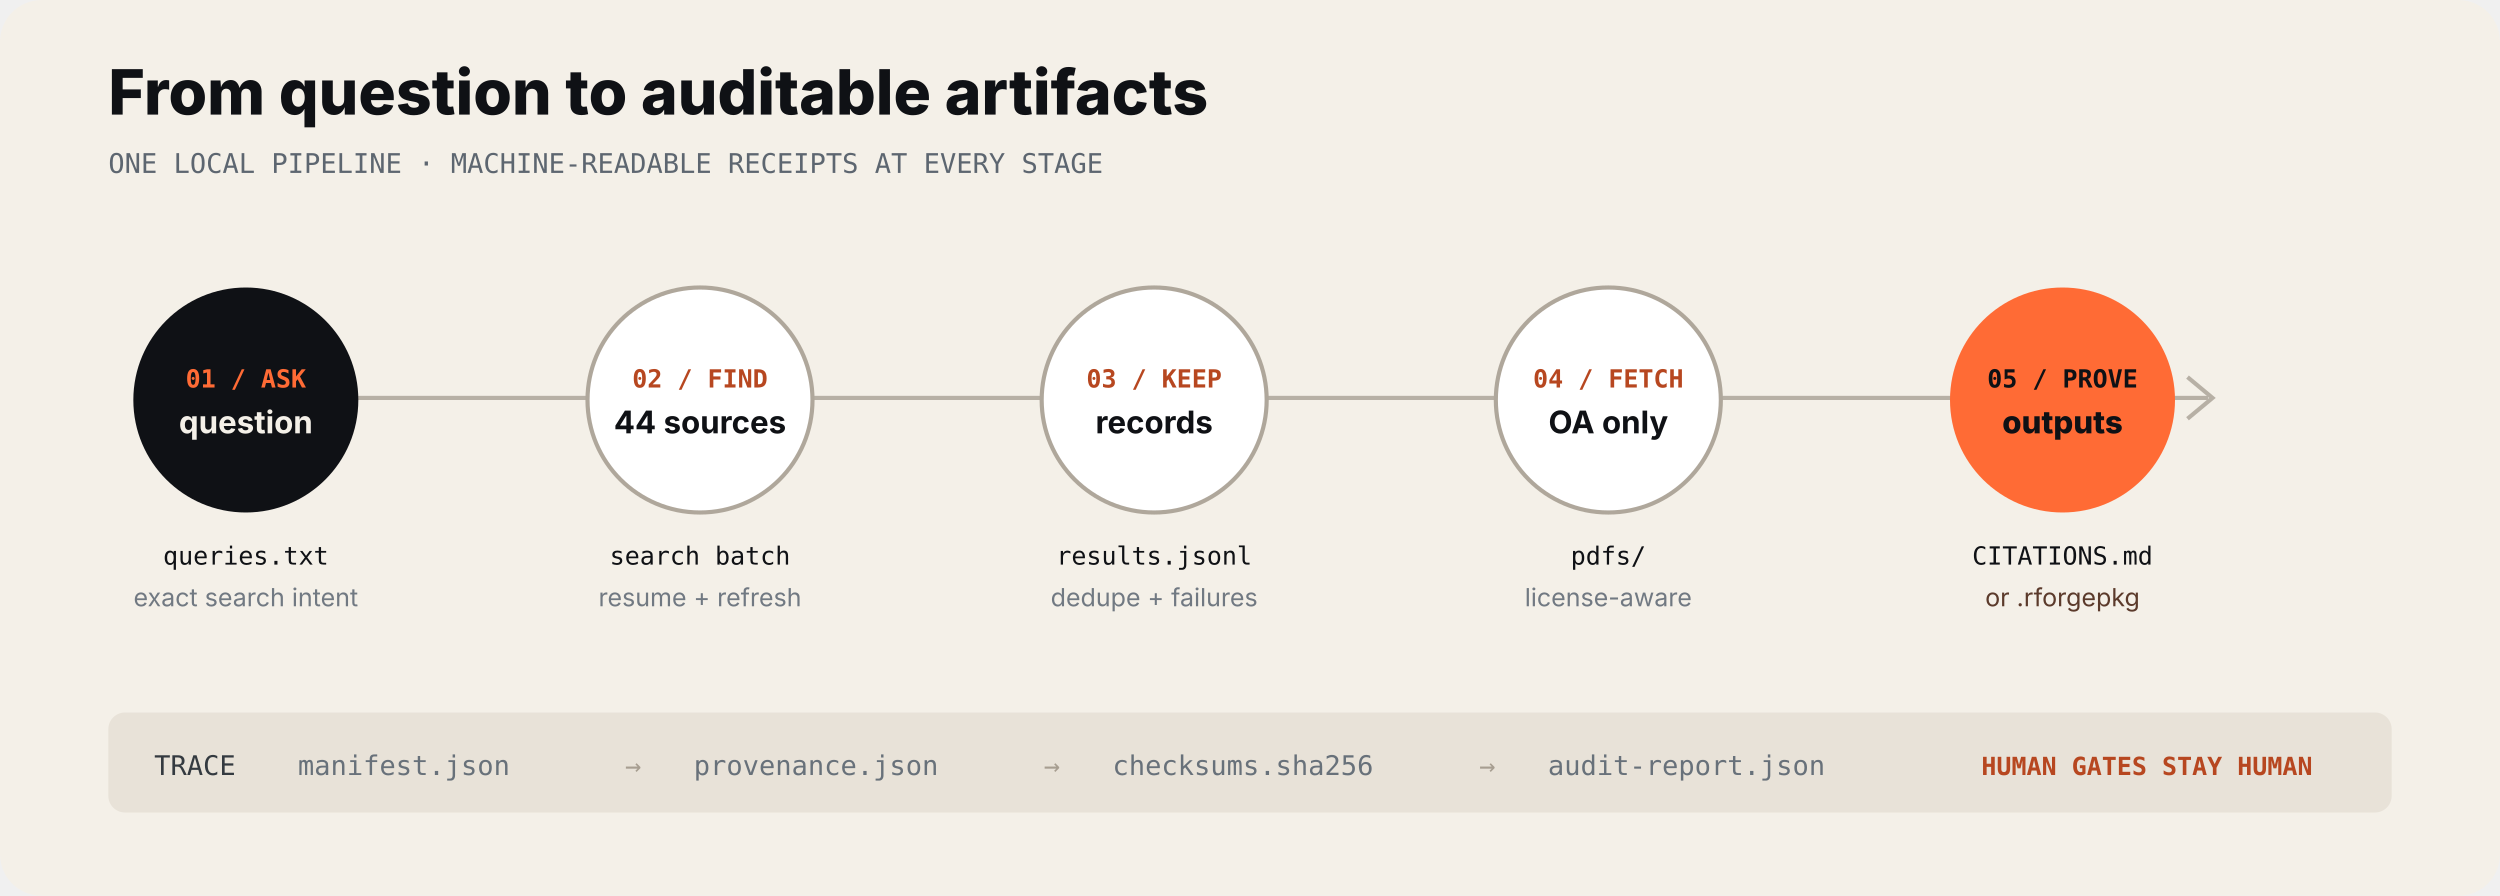
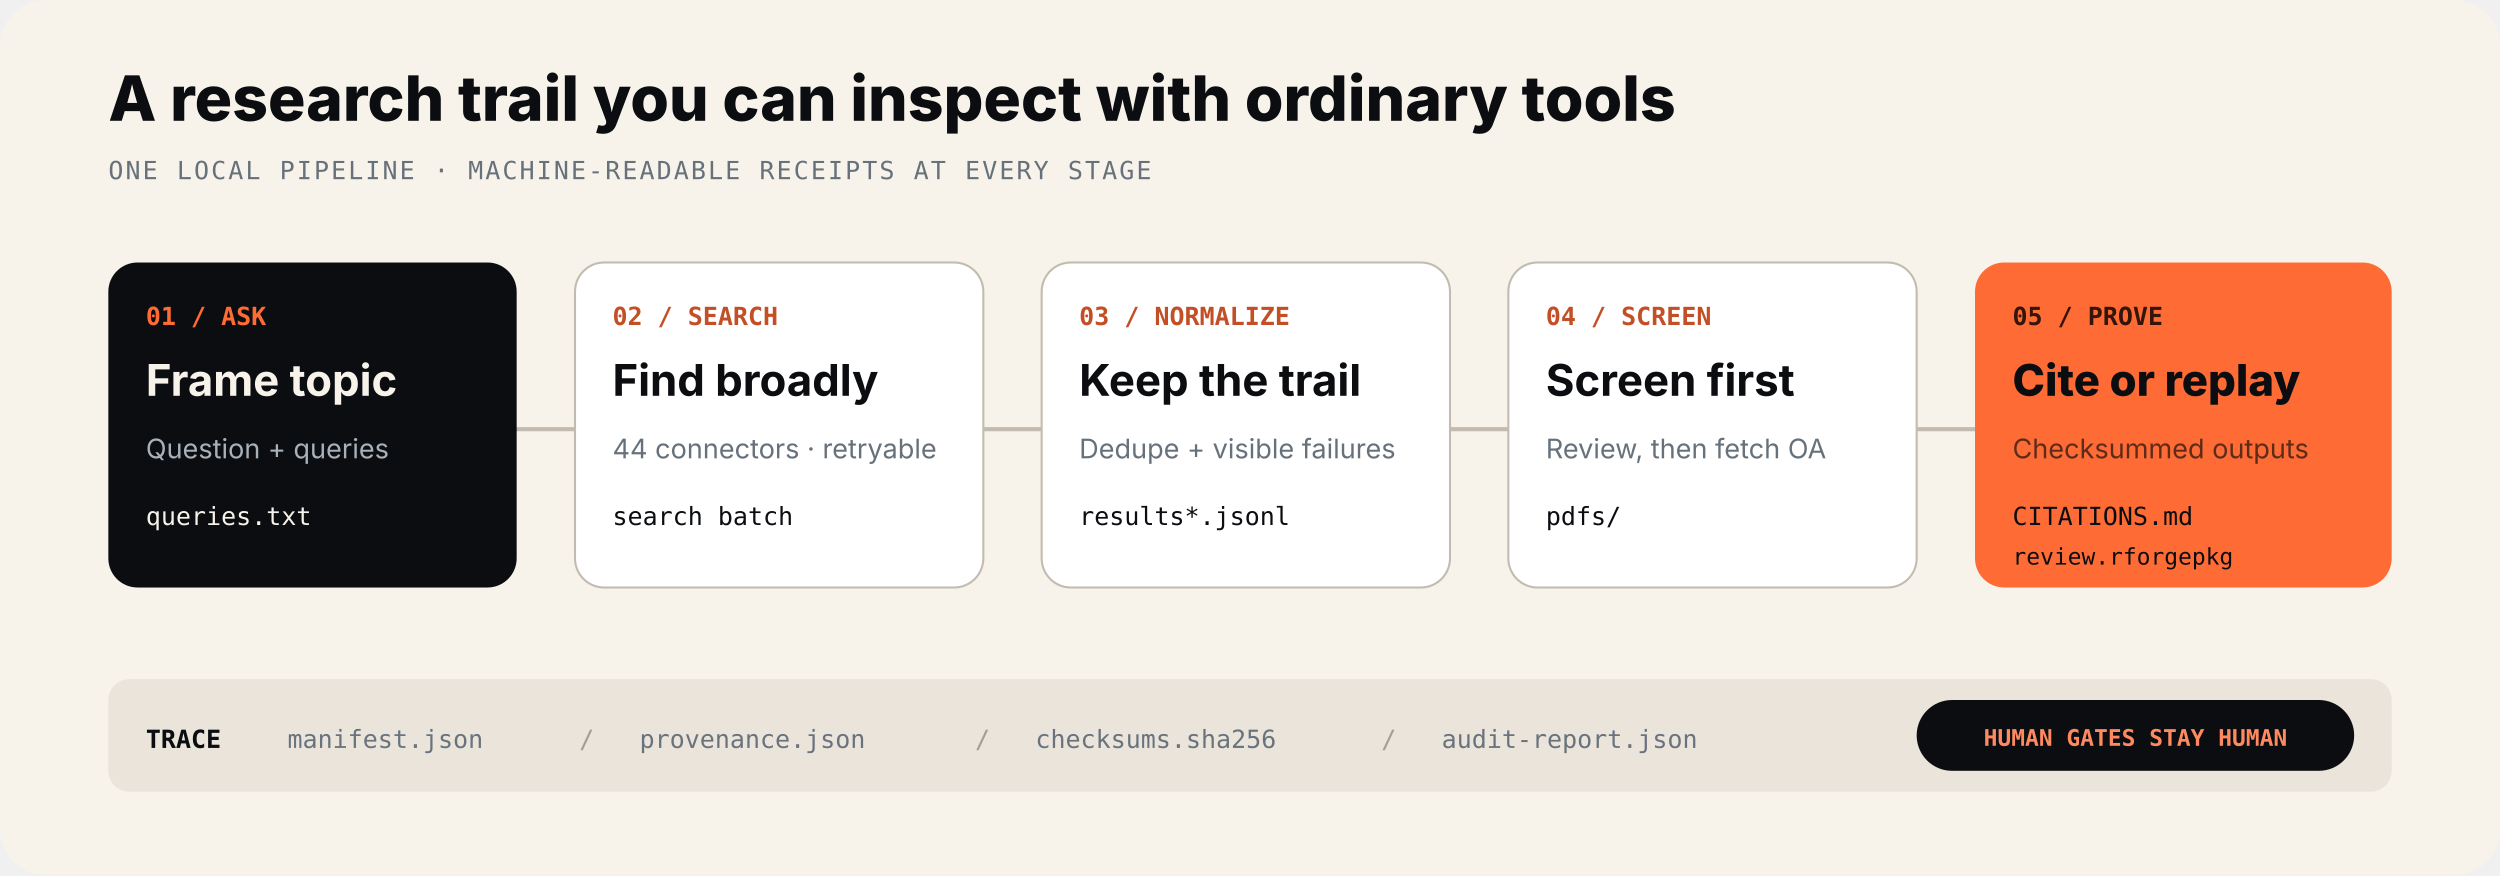
- <svg xmlns="http://www.w3.org/2000/svg" width="1200" height="430" viewBox="0 0 1200 430" role="img" aria-labelledby="title desc">
-   <rect width="1200" height="430" rx="20" fill="#F4F0E8" />
-   <text x="52" y="55" fill="#0F1115" font-family="-apple-system, BlinkMacSystemFont, Segoe UI, sans-serif" font-size="30" font-weight="760">From question to auditable artifacts</text>
-   <text x="52" y="83" fill="#5D6670" font-family="ui-monospace, SFMono-Regular, Menlo, monospace" font-size="13">ONE LOCAL PIPELINE · MACHINE-READABLE RECEIPTS AT EVERY STAGE</text>
-   <path d="M120 191H1060" stroke="#B7B0A5" stroke-width="2" />
-   <path d="M1050 181L1062 191L1050 201" fill="none" stroke="#B7B0A5" stroke-width="2" />
-   <g transform="translate(52 126)">
-     <circle cx="66" cy="66" r="54" fill="#0F1115" />
-     <text x="66" y="60" text-anchor="middle" fill="#FF6B35" font-family="ui-monospace, SFMono-Regular, Menlo, monospace" font-size="12" font-weight="700">01 / ASK</text>
-     <text x="66" y="82" text-anchor="middle" fill="#F4F0E8" font-family="-apple-system, BlinkMacSystemFont, Segoe UI, sans-serif" font-size="15" font-weight="700">question</text>
-     <text x="66" y="145" text-anchor="middle" fill="#0F1115" font-family="ui-monospace, SFMono-Regular, Menlo, monospace" font-size="12">queries.txt</text>
-     <text x="66" y="165" text-anchor="middle" fill="#717982" font-family="-apple-system, BlinkMacSystemFont, Segoe UI, sans-serif" font-size="12">exact search intent</text>
+ <svg xmlns="http://www.w3.org/2000/svg" width="1200" height="420" viewBox="0 0 1200 420" role="img" aria-labelledby="title desc">
+   <rect width="1200" height="420" rx="22" fill="#F7F3EA" />
+   <text x="52" y="58" fill="#0B0D10" font-family="-apple-system, BlinkMacSystemFont, Segoe UI, sans-serif" font-size="30" font-weight="760">A research trail you can inspect with ordinary tools</text>
+   <text x="52" y="86" fill="#67717B" font-family="ui-monospace, SFMono-Regular, Menlo, monospace" font-size="12" letter-spacing="1">ONE LOCAL PIPELINE · MACHINE-READABLE RECEIPTS AT EVERY STAGE</text>
+   <path d="M95 206H1105" stroke="#C3BBB0" stroke-width="2" />
+   <path d="M1094 196L1106 206L1094 216" fill="none" stroke="#C3BBB0" stroke-width="2" />
+   <g id="ask" transform="translate(52 126)">
+     <rect width="196" height="156" rx="14" fill="#0B0D10" />
+     <text x="18" y="30" fill="#FF6B35" font-family="ui-monospace, SFMono-Regular, Menlo, monospace" font-size="12" font-weight="700">01 / ASK</text>
+     <text x="18" y="64" fill="#F7F3EA" font-family="-apple-system, BlinkMacSystemFont, Segoe UI, sans-serif" font-size="21" font-weight="700">Frame topic</text>
+     <text x="18" y="94" fill="#A8B1BA" font-family="-apple-system, BlinkMacSystemFont, Segoe UI, sans-serif" font-size="13">Question + queries</text>
+     <text x="18" y="126" fill="#F7F3EA" font-family="ui-monospace, SFMono-Regular, Menlo, monospace" font-size="12">queries.txt</text>
  </g>
-   <g transform="translate(270 126)">
-     <circle cx="66" cy="66" r="54" fill="#FFFFFF" stroke="#AFA79B" stroke-width="2" />
-     <text x="66" y="60" text-anchor="middle" fill="#B74720" font-family="ui-monospace, SFMono-Regular, Menlo, monospace" font-size="12" font-weight="700">02 / FIND</text>
-     <text x="66" y="82" text-anchor="middle" fill="#0F1115" font-family="-apple-system, BlinkMacSystemFont, Segoe UI, sans-serif" font-size="15" font-weight="700">44 sources</text>
-     <text x="66" y="145" text-anchor="middle" fill="#0F1115" font-family="ui-monospace, SFMono-Regular, Menlo, monospace" font-size="12">search batch</text>
-     <text x="66" y="165" text-anchor="middle" fill="#717982" font-family="-apple-system, BlinkMacSystemFont, Segoe UI, sans-serif" font-size="12">resume + refresh</text>
+   <g id="search" transform="translate(276 126)">
+     <rect width="196" height="156" rx="14" fill="#FFFFFF" stroke="#C3BBB0" />
+     <text x="18" y="30" fill="#C34F27" font-family="ui-monospace, SFMono-Regular, Menlo, monospace" font-size="12" font-weight="700">02 / SEARCH</text>
+     <text x="18" y="64" fill="#0B0D10" font-family="-apple-system, BlinkMacSystemFont, Segoe UI, sans-serif" font-size="21" font-weight="700">Find broadly</text>
+     <text x="18" y="94" fill="#67717B" font-family="-apple-system, BlinkMacSystemFont, Segoe UI, sans-serif" font-size="13">44 connectors · retryable</text>
+     <text x="18" y="126" fill="#0B0D10" font-family="ui-monospace, SFMono-Regular, Menlo, monospace" font-size="12">search batch</text>
  </g>
-   <g transform="translate(488 126)">
-     <circle cx="66" cy="66" r="54" fill="#FFFFFF" stroke="#AFA79B" stroke-width="2" />
-     <text x="66" y="60" text-anchor="middle" fill="#B74720" font-family="ui-monospace, SFMono-Regular, Menlo, monospace" font-size="12" font-weight="700">03 / KEEP</text>
-     <text x="66" y="82" text-anchor="middle" fill="#0F1115" font-family="-apple-system, BlinkMacSystemFont, Segoe UI, sans-serif" font-size="15" font-weight="700">records</text>
-     <text x="66" y="145" text-anchor="middle" fill="#0F1115" font-family="ui-monospace, SFMono-Regular, Menlo, monospace" font-size="12">results.jsonl</text>
-     <text x="66" y="165" text-anchor="middle" fill="#717982" font-family="-apple-system, BlinkMacSystemFont, Segoe UI, sans-serif" font-size="12">dedupe + failures</text>
+   <g id="normalize" transform="translate(500 126)">
+     <rect width="196" height="156" rx="14" fill="#FFFFFF" stroke="#C3BBB0" />
+     <text x="18" y="30" fill="#C34F27" font-family="ui-monospace, SFMono-Regular, Menlo, monospace" font-size="12" font-weight="700">03 / NORMALIZE</text>
+     <text x="18" y="64" fill="#0B0D10" font-family="-apple-system, BlinkMacSystemFont, Segoe UI, sans-serif" font-size="21" font-weight="700">Keep the trail</text>
+     <text x="18" y="94" fill="#67717B" font-family="-apple-system, BlinkMacSystemFont, Segoe UI, sans-serif" font-size="13">Dedupe + visible failures</text>
+     <text x="18" y="126" fill="#0B0D10" font-family="ui-monospace, SFMono-Regular, Menlo, monospace" font-size="12">results*.jsonl</text>
  </g>
-   <g transform="translate(706 126)">
-     <circle cx="66" cy="66" r="54" fill="#FFFFFF" stroke="#AFA79B" stroke-width="2" />
-     <text x="66" y="60" text-anchor="middle" fill="#B74720" font-family="ui-monospace, SFMono-Regular, Menlo, monospace" font-size="12" font-weight="700">04 / FETCH</text>
-     <text x="66" y="82" text-anchor="middle" fill="#0F1115" font-family="-apple-system, BlinkMacSystemFont, Segoe UI, sans-serif" font-size="15" font-weight="700">OA only</text>
-     <text x="66" y="145" text-anchor="middle" fill="#0F1115" font-family="ui-monospace, SFMono-Regular, Menlo, monospace" font-size="12">pdfs/</text>
-     <text x="66" y="165" text-anchor="middle" fill="#717982" font-family="-apple-system, BlinkMacSystemFont, Segoe UI, sans-serif" font-size="12">license-aware</text>
+   <g id="collect" transform="translate(724 126)">
+     <rect width="196" height="156" rx="14" fill="#FFFFFF" stroke="#C3BBB0" />
+     <text x="18" y="30" fill="#C34F27" font-family="ui-monospace, SFMono-Regular, Menlo, monospace" font-size="12" font-weight="700">04 / SCREEN</text>
+     <text x="18" y="64" fill="#0B0D10" font-family="-apple-system, BlinkMacSystemFont, Segoe UI, sans-serif" font-size="21" font-weight="700">Screen first</text>
+     <text x="18" y="94" fill="#67717B" font-family="-apple-system, BlinkMacSystemFont, Segoe UI, sans-serif" font-size="13">Review, then fetch OA</text>
+     <text x="18" y="126" fill="#0B0D10" font-family="ui-monospace, SFMono-Regular, Menlo, monospace" font-size="12">pdfs/</text>
  </g>
-   <g transform="translate(924 126)">
-     <circle cx="66" cy="66" r="54" fill="#FF6B35" />
-     <text x="66" y="60" text-anchor="middle" fill="#0F1115" font-family="ui-monospace, SFMono-Regular, Menlo, monospace" font-size="12" font-weight="800">05 / PROVE</text>
-     <text x="66" y="82" text-anchor="middle" fill="#0F1115" font-family="-apple-system, BlinkMacSystemFont, Segoe UI, sans-serif" font-size="15" font-weight="800">outputs</text>
-     <text x="66" y="145" text-anchor="middle" fill="#0F1115" font-family="ui-monospace, SFMono-Regular, Menlo, monospace" font-size="12">CITATIONS.md</text>
-     <text x="66" y="165" text-anchor="middle" fill="#5B3A2B" font-family="-apple-system, BlinkMacSystemFont, Segoe UI, sans-serif" font-size="12">or .rforgepkg</text>
+   <g id="prove" transform="translate(948 126)">
+     <rect width="200" height="156" rx="14" fill="#FF6B35" />
+     <text x="18" y="30" fill="#35150A" font-family="ui-monospace, SFMono-Regular, Menlo, monospace" font-size="12" font-weight="800">05 / PROVE</text>
+     <text x="18" y="64" fill="#0B0D10" font-family="-apple-system, BlinkMacSystemFont, Segoe UI, sans-serif" font-size="21" font-weight="800">Cite or replay</text>
+     <text x="18" y="94" fill="#5D2B18" font-family="-apple-system, BlinkMacSystemFont, Segoe UI, sans-serif" font-size="13">Checksummed outputs</text>
+     <text x="18" y="126" fill="#0B0D10" font-family="ui-monospace, SFMono-Regular, Menlo, monospace" font-size="12">CITATIONS.md</text>
+     <text x="18" y="145" fill="#0B0D10" font-family="ui-monospace, SFMono-Regular, Menlo, monospace" font-size="11">review.rforgepkg</text>
  </g>
-   <g transform="translate(52 342)">
-     <rect width="1096" height="48" rx="8" fill="#E8E2D8" />
-     <text x="22" y="30" fill="#343A40" font-family="ui-monospace, SFMono-Regular, Menlo, monospace" font-size="13">TRACE</text>
-     <text x="91" y="30" fill="#68717A" font-family="ui-monospace, SFMono-Regular, Menlo, monospace" font-size="13">manifest.json</text>
-     <text x="248" y="30" fill="#A79E91" font-family="ui-monospace, SFMono-Regular, Menlo, monospace" font-size="13">→</text>
-     <text x="281" y="30" fill="#68717A" font-family="ui-monospace, SFMono-Regular, Menlo, monospace" font-size="13">provenance.json</text>
-     <text x="449" y="30" fill="#A79E91" font-family="ui-monospace, SFMono-Regular, Menlo, monospace" font-size="13">→</text>
-     <text x="482" y="30" fill="#68717A" font-family="ui-monospace, SFMono-Regular, Menlo, monospace" font-size="13">checksums.sha256</text>
-     <text x="658" y="30" fill="#A79E91" font-family="ui-monospace, SFMono-Regular, Menlo, monospace" font-size="13">→</text>
-     <text x="691" y="30" fill="#68717A" font-family="ui-monospace, SFMono-Regular, Menlo, monospace" font-size="13">audit-report.json</text>
-     <text x="1058" y="30" text-anchor="end" fill="#B74720" font-family="ui-monospace, SFMono-Regular, Menlo, monospace" font-size="12" font-weight="700">HUMAN GATES STAY HUMAN</text>
+   <g id="trace" transform="translate(52 326)">
+     <rect width="1096" height="54" rx="10" fill="#EAE4DA" />
+     <text x="18" y="33" fill="#0B0D10" font-family="ui-monospace, SFMono-Regular, Menlo, monospace" font-size="12" font-weight="700">TRACE</text>
+     <text x="86" y="33" fill="#69737D" font-family="ui-monospace, SFMono-Regular, Menlo, monospace" font-size="12">manifest.json</text>
+     <text x="226" y="33" fill="#A59D92" font-family="ui-monospace, SFMono-Regular, Menlo, monospace" font-size="12">/</text>
+     <text x="255" y="33" fill="#69737D" font-family="ui-monospace, SFMono-Regular, Menlo, monospace" font-size="12">provenance.json</text>
+     <text x="416" y="33" fill="#A59D92" font-family="ui-monospace, SFMono-Regular, Menlo, monospace" font-size="12">/</text>
+     <text x="445" y="33" fill="#69737D" font-family="ui-monospace, SFMono-Regular, Menlo, monospace" font-size="12">checksums.sha256</text>
+     <text x="611" y="33" fill="#A59D92" font-family="ui-monospace, SFMono-Regular, Menlo, monospace" font-size="12">/</text>
+     <text x="640" y="33" fill="#69737D" font-family="ui-monospace, SFMono-Regular, Menlo, monospace" font-size="12">audit-report.json</text>
+     <rect x="868" y="10" width="210" height="34" rx="17" fill="#0B0D10" />
+     <text x="973" y="32" text-anchor="middle" fill="#FF8A60" font-family="ui-monospace, SFMono-Regular, Menlo, monospace" font-size="11" font-weight="700">HUMAN GATES STAY HUMAN</text>
  </g>
</svg>
